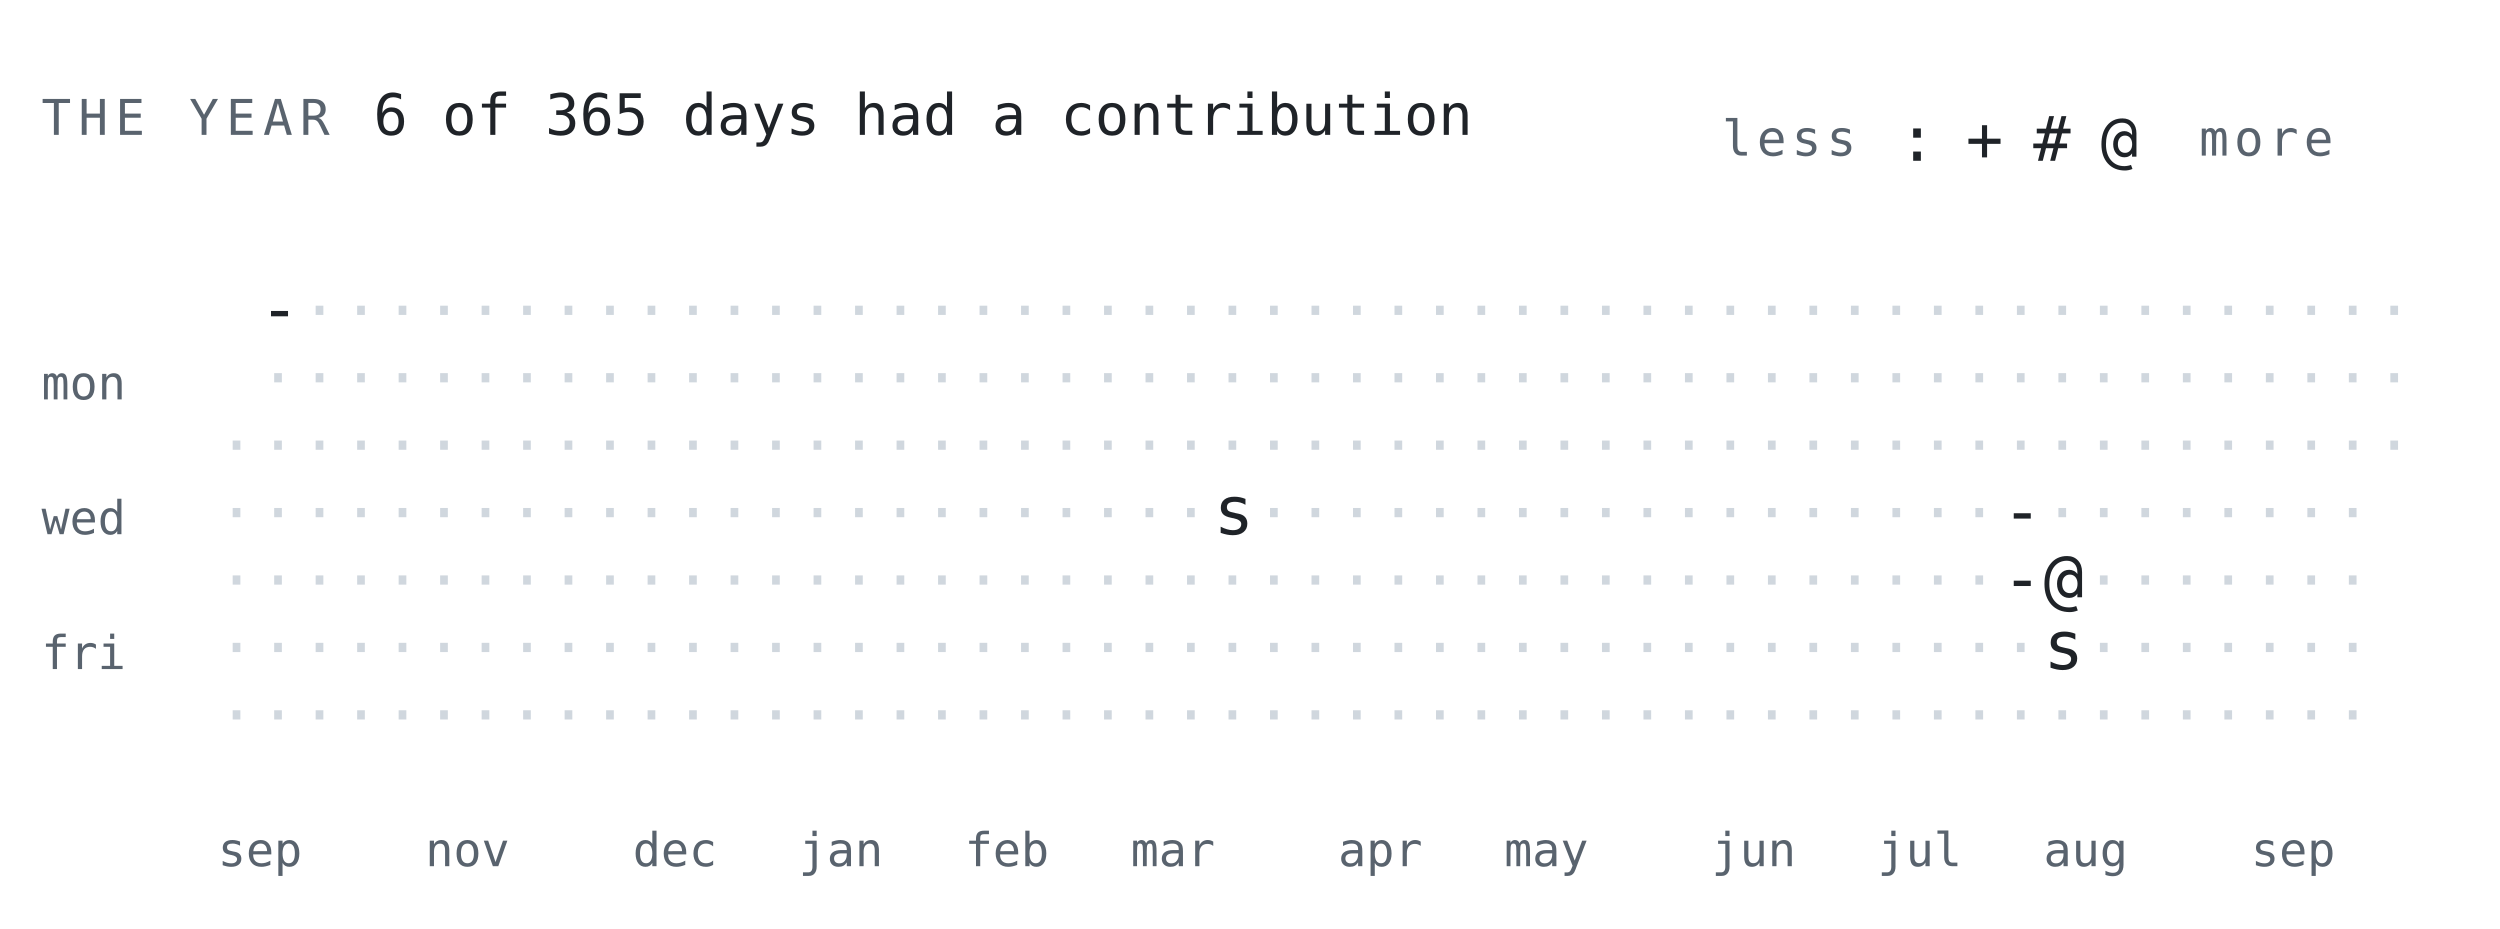
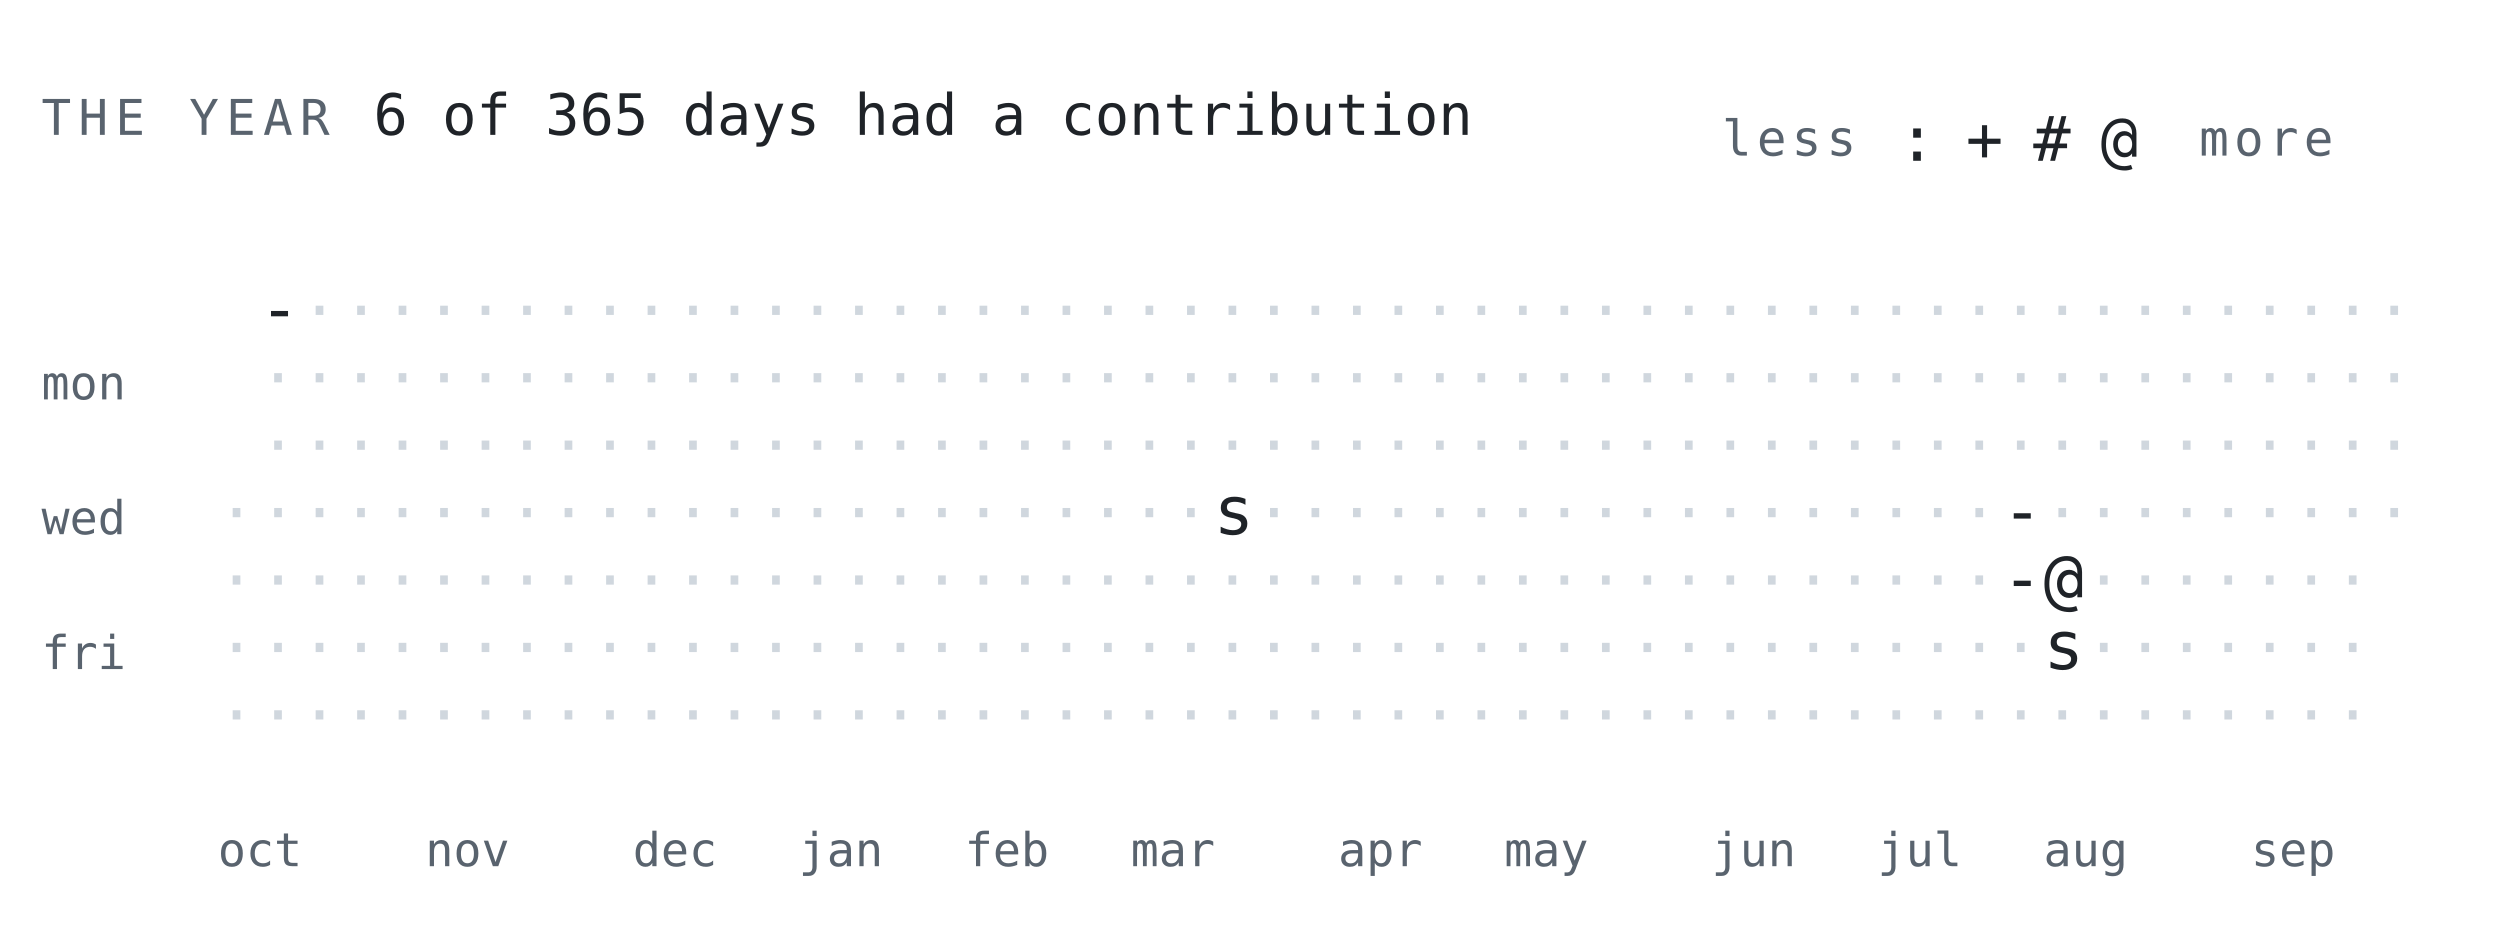
<svg xmlns="http://www.w3.org/2000/svg" viewBox="0 0 482 179" width="482" font-family="'JetBrains Mono', ui-monospace, SFMono-Regular, monospace">
  <style>
  .s{fill:#1f2328}  .m{fill:#59636e}  .t{fill:#d0d7de}
  .stk{stroke:#1f2328}  .trk{fill:#eaeef2}
  @media(prefers-color-scheme:dark){
    .s{fill:#e6edf3} .m{fill:#7d8590} .t{fill:#30363d}
    .stk{stroke:#e6edf3} .trk{fill:#21262d}
  }
</style>
  <rect fill="none" width="482" height="179" />
  <text class="m" x="8" y="26" font-size="9.5" letter-spacing="1.4">THE YEAR</text>
  <text class="s" x="72" y="26" font-size="11">6 of 365 days had a contribution</text>
  <text class="m" x="332" y="30" font-size="9.5" letter-spacing="1">less</text>
  <text class="s" x="366" y="31" font-size="12">:</text>
  <text class="s" x="379" y="31" font-size="12">+</text>
  <text class="s" x="392" y="31" font-size="12">#</text>
  <text class="s" x="405" y="31" font-size="12">@</text>
  <text class="m" x="424" y="30" font-size="9.5" letter-spacing="1">more</text>
-   <text class="t" x="42.0" y="90.0" font-size="12" xml:space="preserve">·</text>
  <text class="t" x="42.0" y="103.0" font-size="12" xml:space="preserve">·</text>
  <text class="t" x="42.0" y="116.0" font-size="12" xml:space="preserve">·</text>
  <text class="t" x="42.0" y="129.0" font-size="12" xml:space="preserve">·</text>
  <text class="t" x="42.0" y="142.0" font-size="12" xml:space="preserve">·</text>
  <text class="s" x="50.0" y="64.0" font-size="12.9" xml:space="preserve">-</text>
  <text class="t" x="50.0" y="77.0" font-size="12" xml:space="preserve">·</text>
  <text class="t" x="50.0" y="90.0" font-size="12" xml:space="preserve">·</text>
  <text class="t" x="50.0" y="103.0" font-size="12" xml:space="preserve">·</text>
  <text class="t" x="50.0" y="116.0" font-size="12" xml:space="preserve">·</text>
  <text class="t" x="50.0" y="129.0" font-size="12" xml:space="preserve">·</text>
  <text class="t" x="50.0" y="142.0" font-size="12" xml:space="preserve">·</text>
  <text class="t" x="58.0" y="64.0" font-size="12" xml:space="preserve">·</text>
  <text class="t" x="58.0" y="77.0" font-size="12" xml:space="preserve">·</text>
  <text class="t" x="58.0" y="90.0" font-size="12" xml:space="preserve">·</text>
  <text class="t" x="58.0" y="103.0" font-size="12" xml:space="preserve">·</text>
  <text class="t" x="58.0" y="116.0" font-size="12" xml:space="preserve">·</text>
  <text class="t" x="58.0" y="129.0" font-size="12" xml:space="preserve">·</text>
  <text class="t" x="58.0" y="142.0" font-size="12" xml:space="preserve">·</text>
  <text class="t" x="66.0" y="64.0" font-size="12" xml:space="preserve">·</text>
  <text class="t" x="66.0" y="77.0" font-size="12" xml:space="preserve">·</text>
  <text class="t" x="66.0" y="90.0" font-size="12" xml:space="preserve">·</text>
  <text class="t" x="66.0" y="103.0" font-size="12" xml:space="preserve">·</text>
  <text class="t" x="66.0" y="116.0" font-size="12" xml:space="preserve">·</text>
  <text class="t" x="66.0" y="129.0" font-size="12" xml:space="preserve">·</text>
  <text class="t" x="66.0" y="142.0" font-size="12" xml:space="preserve">·</text>
  <text class="t" x="74.0" y="64.0" font-size="12" xml:space="preserve">·</text>
  <text class="t" x="74.0" y="77.0" font-size="12" xml:space="preserve">·</text>
  <text class="t" x="74.0" y="90.0" font-size="12" xml:space="preserve">·</text>
  <text class="t" x="74.0" y="103.0" font-size="12" xml:space="preserve">·</text>
  <text class="t" x="74.0" y="116.0" font-size="12" xml:space="preserve">·</text>
  <text class="t" x="74.0" y="129.0" font-size="12" xml:space="preserve">·</text>
  <text class="t" x="74.0" y="142.0" font-size="12" xml:space="preserve">·</text>
  <text class="t" x="82.0" y="64.0" font-size="12" xml:space="preserve">·</text>
  <text class="t" x="82.0" y="77.0" font-size="12" xml:space="preserve">·</text>
  <text class="t" x="82.0" y="90.0" font-size="12" xml:space="preserve">·</text>
  <text class="t" x="82.0" y="103.0" font-size="12" xml:space="preserve">·</text>
  <text class="t" x="82.0" y="116.0" font-size="12" xml:space="preserve">·</text>
  <text class="t" x="82.0" y="129.0" font-size="12" xml:space="preserve">·</text>
  <text class="t" x="82.0" y="142.0" font-size="12" xml:space="preserve">·</text>
  <text class="t" x="90.0" y="64.0" font-size="12" xml:space="preserve">·</text>
  <text class="t" x="90.0" y="77.0" font-size="12" xml:space="preserve">·</text>
  <text class="t" x="90.0" y="90.0" font-size="12" xml:space="preserve">·</text>
  <text class="t" x="90.0" y="103.0" font-size="12" xml:space="preserve">·</text>
  <text class="t" x="90.0" y="116.0" font-size="12" xml:space="preserve">·</text>
  <text class="t" x="90.0" y="129.0" font-size="12" xml:space="preserve">·</text>
  <text class="t" x="90.0" y="142.0" font-size="12" xml:space="preserve">·</text>
  <text class="t" x="98.0" y="64.0" font-size="12" xml:space="preserve">·</text>
  <text class="t" x="98.0" y="77.0" font-size="12" xml:space="preserve">·</text>
  <text class="t" x="98.0" y="90.0" font-size="12" xml:space="preserve">·</text>
  <text class="t" x="98.0" y="103.0" font-size="12" xml:space="preserve">·</text>
  <text class="t" x="98.0" y="116.0" font-size="12" xml:space="preserve">·</text>
  <text class="t" x="98.0" y="129.0" font-size="12" xml:space="preserve">·</text>
  <text class="t" x="98.0" y="142.0" font-size="12" xml:space="preserve">·</text>
  <text class="t" x="106.0" y="64.0" font-size="12" xml:space="preserve">·</text>
  <text class="t" x="106.0" y="77.0" font-size="12" xml:space="preserve">·</text>
  <text class="t" x="106.0" y="90.0" font-size="12" xml:space="preserve">·</text>
  <text class="t" x="106.0" y="103.0" font-size="12" xml:space="preserve">·</text>
  <text class="t" x="106.0" y="116.0" font-size="12" xml:space="preserve">·</text>
  <text class="t" x="106.0" y="129.0" font-size="12" xml:space="preserve">·</text>
  <text class="t" x="106.0" y="142.0" font-size="12" xml:space="preserve">·</text>
  <text class="t" x="114.0" y="64.0" font-size="12" xml:space="preserve">·</text>
  <text class="t" x="114.0" y="77.0" font-size="12" xml:space="preserve">·</text>
  <text class="t" x="114.0" y="90.0" font-size="12" xml:space="preserve">·</text>
  <text class="t" x="114.0" y="103.0" font-size="12" xml:space="preserve">·</text>
  <text class="t" x="114.0" y="116.0" font-size="12" xml:space="preserve">·</text>
  <text class="t" x="114.0" y="129.0" font-size="12" xml:space="preserve">·</text>
  <text class="t" x="114.0" y="142.0" font-size="12" xml:space="preserve">·</text>
  <text class="t" x="122.0" y="64.0" font-size="12" xml:space="preserve">·</text>
  <text class="t" x="122.0" y="77.0" font-size="12" xml:space="preserve">·</text>
  <text class="t" x="122.0" y="90.0" font-size="12" xml:space="preserve">·</text>
  <text class="t" x="122.0" y="103.0" font-size="12" xml:space="preserve">·</text>
  <text class="t" x="122.0" y="116.0" font-size="12" xml:space="preserve">·</text>
  <text class="t" x="122.0" y="129.0" font-size="12" xml:space="preserve">·</text>
  <text class="t" x="122.0" y="142.0" font-size="12" xml:space="preserve">·</text>
  <text class="t" x="130.0" y="64.0" font-size="12" xml:space="preserve">·</text>
  <text class="t" x="130.0" y="77.0" font-size="12" xml:space="preserve">·</text>
  <text class="t" x="130.0" y="90.0" font-size="12" xml:space="preserve">·</text>
  <text class="t" x="130.0" y="103.0" font-size="12" xml:space="preserve">·</text>
  <text class="t" x="130.0" y="116.0" font-size="12" xml:space="preserve">·</text>
  <text class="t" x="130.0" y="129.0" font-size="12" xml:space="preserve">·</text>
  <text class="t" x="130.0" y="142.0" font-size="12" xml:space="preserve">·</text>
  <text class="t" x="138.0" y="64.0" font-size="12" xml:space="preserve">·</text>
  <text class="t" x="138.0" y="77.0" font-size="12" xml:space="preserve">·</text>
  <text class="t" x="138.0" y="90.0" font-size="12" xml:space="preserve">·</text>
  <text class="t" x="138.0" y="103.0" font-size="12" xml:space="preserve">·</text>
  <text class="t" x="138.0" y="116.0" font-size="12" xml:space="preserve">·</text>
  <text class="t" x="138.0" y="129.0" font-size="12" xml:space="preserve">·</text>
  <text class="t" x="138.0" y="142.0" font-size="12" xml:space="preserve">·</text>
  <text class="t" x="146.0" y="64.0" font-size="12" xml:space="preserve">·</text>
  <text class="t" x="146.0" y="77.0" font-size="12" xml:space="preserve">·</text>
  <text class="t" x="146.0" y="90.0" font-size="12" xml:space="preserve">·</text>
  <text class="t" x="146.0" y="103.0" font-size="12" xml:space="preserve">·</text>
  <text class="t" x="146.0" y="116.0" font-size="12" xml:space="preserve">·</text>
  <text class="t" x="146.0" y="129.0" font-size="12" xml:space="preserve">·</text>
  <text class="t" x="146.0" y="142.0" font-size="12" xml:space="preserve">·</text>
  <text class="t" x="154.0" y="64.0" font-size="12" xml:space="preserve">·</text>
  <text class="t" x="154.0" y="77.0" font-size="12" xml:space="preserve">·</text>
  <text class="t" x="154.0" y="90.0" font-size="12" xml:space="preserve">·</text>
  <text class="t" x="154.0" y="103.0" font-size="12" xml:space="preserve">·</text>
  <text class="t" x="154.0" y="116.0" font-size="12" xml:space="preserve">·</text>
  <text class="t" x="154.0" y="129.0" font-size="12" xml:space="preserve">·</text>
  <text class="t" x="154.0" y="142.0" font-size="12" xml:space="preserve">·</text>
  <text class="t" x="162.0" y="64.0" font-size="12" xml:space="preserve">·</text>
  <text class="t" x="162.0" y="77.0" font-size="12" xml:space="preserve">·</text>
  <text class="t" x="162.0" y="90.0" font-size="12" xml:space="preserve">·</text>
  <text class="t" x="162.0" y="103.0" font-size="12" xml:space="preserve">·</text>
  <text class="t" x="162.0" y="116.0" font-size="12" xml:space="preserve">·</text>
  <text class="t" x="162.0" y="129.0" font-size="12" xml:space="preserve">·</text>
  <text class="t" x="162.0" y="142.0" font-size="12" xml:space="preserve">·</text>
  <text class="t" x="170.0" y="64.0" font-size="12" xml:space="preserve">·</text>
  <text class="t" x="170.0" y="77.0" font-size="12" xml:space="preserve">·</text>
  <text class="t" x="170.0" y="90.0" font-size="12" xml:space="preserve">·</text>
  <text class="t" x="170.0" y="103.0" font-size="12" xml:space="preserve">·</text>
  <text class="t" x="170.0" y="116.0" font-size="12" xml:space="preserve">·</text>
  <text class="t" x="170.0" y="129.0" font-size="12" xml:space="preserve">·</text>
  <text class="t" x="170.0" y="142.0" font-size="12" xml:space="preserve">·</text>
  <text class="t" x="178.0" y="64.0" font-size="12" xml:space="preserve">·</text>
  <text class="t" x="178.0" y="77.0" font-size="12" xml:space="preserve">·</text>
  <text class="t" x="178.0" y="90.0" font-size="12" xml:space="preserve">·</text>
  <text class="t" x="178.0" y="103.0" font-size="12" xml:space="preserve">·</text>
  <text class="t" x="178.0" y="116.0" font-size="12" xml:space="preserve">·</text>
  <text class="t" x="178.0" y="129.0" font-size="12" xml:space="preserve">·</text>
  <text class="t" x="178.0" y="142.0" font-size="12" xml:space="preserve">·</text>
  <text class="t" x="186.0" y="64.0" font-size="12" xml:space="preserve">·</text>
  <text class="t" x="186.0" y="77.0" font-size="12" xml:space="preserve">·</text>
  <text class="t" x="186.0" y="90.0" font-size="12" xml:space="preserve">·</text>
  <text class="t" x="186.0" y="103.0" font-size="12" xml:space="preserve">·</text>
  <text class="t" x="186.0" y="116.0" font-size="12" xml:space="preserve">·</text>
  <text class="t" x="186.0" y="129.0" font-size="12" xml:space="preserve">·</text>
  <text class="t" x="186.0" y="142.0" font-size="12" xml:space="preserve">·</text>
  <text class="t" x="194.0" y="64.0" font-size="12" xml:space="preserve">·</text>
  <text class="t" x="194.0" y="77.0" font-size="12" xml:space="preserve">·</text>
  <text class="t" x="194.0" y="90.0" font-size="12" xml:space="preserve">·</text>
  <text class="t" x="194.0" y="103.0" font-size="12" xml:space="preserve">·</text>
  <text class="t" x="194.0" y="116.0" font-size="12" xml:space="preserve">·</text>
  <text class="t" x="194.0" y="129.0" font-size="12" xml:space="preserve">·</text>
  <text class="t" x="194.0" y="142.0" font-size="12" xml:space="preserve">·</text>
  <text class="t" x="202.0" y="64.0" font-size="12" xml:space="preserve">·</text>
  <text class="t" x="202.0" y="77.0" font-size="12" xml:space="preserve">·</text>
  <text class="t" x="202.0" y="90.0" font-size="12" xml:space="preserve">·</text>
  <text class="t" x="202.0" y="103.0" font-size="12" xml:space="preserve">·</text>
  <text class="t" x="202.0" y="116.0" font-size="12" xml:space="preserve">·</text>
  <text class="t" x="202.0" y="129.0" font-size="12" xml:space="preserve">·</text>
  <text class="t" x="202.0" y="142.0" font-size="12" xml:space="preserve">·</text>
  <text class="t" x="210.0" y="64.0" font-size="12" xml:space="preserve">·</text>
  <text class="t" x="210.0" y="77.0" font-size="12" xml:space="preserve">·</text>
  <text class="t" x="210.0" y="90.0" font-size="12" xml:space="preserve">·</text>
  <text class="t" x="210.0" y="103.0" font-size="12" xml:space="preserve">·</text>
  <text class="t" x="210.0" y="116.0" font-size="12" xml:space="preserve">·</text>
  <text class="t" x="210.0" y="129.0" font-size="12" xml:space="preserve">·</text>
  <text class="t" x="210.0" y="142.0" font-size="12" xml:space="preserve">·</text>
  <text class="t" x="218.0" y="64.0" font-size="12" xml:space="preserve">·</text>
  <text class="t" x="218.0" y="77.0" font-size="12" xml:space="preserve">·</text>
  <text class="t" x="218.0" y="90.0" font-size="12" xml:space="preserve">·</text>
  <text class="t" x="218.0" y="103.0" font-size="12" xml:space="preserve">·</text>
  <text class="t" x="218.0" y="116.0" font-size="12" xml:space="preserve">·</text>
  <text class="t" x="218.0" y="129.0" font-size="12" xml:space="preserve">·</text>
  <text class="t" x="218.0" y="142.0" font-size="12" xml:space="preserve">·</text>
  <text class="t" x="226.0" y="64.0" font-size="12" xml:space="preserve">·</text>
  <text class="t" x="226.0" y="77.0" font-size="12" xml:space="preserve">·</text>
  <text class="t" x="226.0" y="90.0" font-size="12" xml:space="preserve">·</text>
  <text class="t" x="226.0" y="103.0" font-size="12" xml:space="preserve">·</text>
  <text class="t" x="226.0" y="116.0" font-size="12" xml:space="preserve">·</text>
  <text class="t" x="226.0" y="129.0" font-size="12" xml:space="preserve">·</text>
  <text class="t" x="226.0" y="142.0" font-size="12" xml:space="preserve">·</text>
  <text class="t" x="234.0" y="64.0" font-size="12" xml:space="preserve">·</text>
  <text class="t" x="234.0" y="77.0" font-size="12" xml:space="preserve">·</text>
  <text class="t" x="234.0" y="90.0" font-size="12" xml:space="preserve">·</text>
  <text class="s" x="234.0" y="103.0" font-size="12.9" xml:space="preserve">s</text>
  <text class="t" x="234.0" y="116.0" font-size="12" xml:space="preserve">·</text>
  <text class="t" x="234.0" y="129.0" font-size="12" xml:space="preserve">·</text>
  <text class="t" x="234.0" y="142.0" font-size="12" xml:space="preserve">·</text>
  <text class="t" x="242.0" y="64.0" font-size="12" xml:space="preserve">·</text>
  <text class="t" x="242.0" y="77.0" font-size="12" xml:space="preserve">·</text>
  <text class="t" x="242.0" y="90.0" font-size="12" xml:space="preserve">·</text>
  <text class="t" x="242.0" y="103.0" font-size="12" xml:space="preserve">·</text>
  <text class="t" x="242.0" y="116.0" font-size="12" xml:space="preserve">·</text>
  <text class="t" x="242.0" y="129.0" font-size="12" xml:space="preserve">·</text>
  <text class="t" x="242.0" y="142.0" font-size="12" xml:space="preserve">·</text>
  <text class="t" x="250.0" y="64.0" font-size="12" xml:space="preserve">·</text>
  <text class="t" x="250.0" y="77.0" font-size="12" xml:space="preserve">·</text>
  <text class="t" x="250.0" y="90.0" font-size="12" xml:space="preserve">·</text>
  <text class="t" x="250.0" y="103.0" font-size="12" xml:space="preserve">·</text>
  <text class="t" x="250.0" y="116.0" font-size="12" xml:space="preserve">·</text>
  <text class="t" x="250.0" y="129.0" font-size="12" xml:space="preserve">·</text>
  <text class="t" x="250.0" y="142.0" font-size="12" xml:space="preserve">·</text>
  <text class="t" x="258.0" y="64.0" font-size="12" xml:space="preserve">·</text>
  <text class="t" x="258.0" y="77.0" font-size="12" xml:space="preserve">·</text>
  <text class="t" x="258.0" y="90.0" font-size="12" xml:space="preserve">·</text>
  <text class="t" x="258.0" y="103.0" font-size="12" xml:space="preserve">·</text>
  <text class="t" x="258.0" y="116.0" font-size="12" xml:space="preserve">·</text>
  <text class="t" x="258.0" y="129.0" font-size="12" xml:space="preserve">·</text>
  <text class="t" x="258.0" y="142.0" font-size="12" xml:space="preserve">·</text>
  <text class="t" x="266.0" y="64.0" font-size="12" xml:space="preserve">·</text>
  <text class="t" x="266.0" y="77.0" font-size="12" xml:space="preserve">·</text>
  <text class="t" x="266.0" y="90.0" font-size="12" xml:space="preserve">·</text>
  <text class="t" x="266.0" y="103.0" font-size="12" xml:space="preserve">·</text>
  <text class="t" x="266.0" y="116.0" font-size="12" xml:space="preserve">·</text>
  <text class="t" x="266.0" y="129.0" font-size="12" xml:space="preserve">·</text>
  <text class="t" x="266.0" y="142.0" font-size="12" xml:space="preserve">·</text>
  <text class="t" x="274.0" y="64.0" font-size="12" xml:space="preserve">·</text>
  <text class="t" x="274.0" y="77.0" font-size="12" xml:space="preserve">·</text>
  <text class="t" x="274.0" y="90.0" font-size="12" xml:space="preserve">·</text>
  <text class="t" x="274.0" y="103.0" font-size="12" xml:space="preserve">·</text>
  <text class="t" x="274.0" y="116.0" font-size="12" xml:space="preserve">·</text>
  <text class="t" x="274.0" y="129.0" font-size="12" xml:space="preserve">·</text>
  <text class="t" x="274.0" y="142.0" font-size="12" xml:space="preserve">·</text>
  <text class="t" x="282.0" y="64.0" font-size="12" xml:space="preserve">·</text>
  <text class="t" x="282.0" y="77.0" font-size="12" xml:space="preserve">·</text>
  <text class="t" x="282.0" y="90.0" font-size="12" xml:space="preserve">·</text>
  <text class="t" x="282.0" y="103.0" font-size="12" xml:space="preserve">·</text>
  <text class="t" x="282.0" y="116.0" font-size="12" xml:space="preserve">·</text>
  <text class="t" x="282.0" y="129.0" font-size="12" xml:space="preserve">·</text>
  <text class="t" x="282.0" y="142.0" font-size="12" xml:space="preserve">·</text>
  <text class="t" x="290.0" y="64.0" font-size="12" xml:space="preserve">·</text>
  <text class="t" x="290.0" y="77.0" font-size="12" xml:space="preserve">·</text>
  <text class="t" x="290.0" y="90.0" font-size="12" xml:space="preserve">·</text>
  <text class="t" x="290.0" y="103.0" font-size="12" xml:space="preserve">·</text>
  <text class="t" x="290.0" y="116.0" font-size="12" xml:space="preserve">·</text>
  <text class="t" x="290.0" y="129.0" font-size="12" xml:space="preserve">·</text>
  <text class="t" x="290.0" y="142.0" font-size="12" xml:space="preserve">·</text>
  <text class="t" x="298.0" y="64.0" font-size="12" xml:space="preserve">·</text>
  <text class="t" x="298.0" y="77.0" font-size="12" xml:space="preserve">·</text>
  <text class="t" x="298.0" y="90.0" font-size="12" xml:space="preserve">·</text>
  <text class="t" x="298.0" y="103.0" font-size="12" xml:space="preserve">·</text>
  <text class="t" x="298.0" y="116.0" font-size="12" xml:space="preserve">·</text>
  <text class="t" x="298.0" y="129.0" font-size="12" xml:space="preserve">·</text>
  <text class="t" x="298.0" y="142.0" font-size="12" xml:space="preserve">·</text>
  <text class="t" x="306.0" y="64.0" font-size="12" xml:space="preserve">·</text>
  <text class="t" x="306.0" y="77.0" font-size="12" xml:space="preserve">·</text>
  <text class="t" x="306.0" y="90.0" font-size="12" xml:space="preserve">·</text>
  <text class="t" x="306.0" y="103.0" font-size="12" xml:space="preserve">·</text>
  <text class="t" x="306.0" y="116.0" font-size="12" xml:space="preserve">·</text>
  <text class="t" x="306.0" y="129.0" font-size="12" xml:space="preserve">·</text>
  <text class="t" x="306.0" y="142.0" font-size="12" xml:space="preserve">·</text>
  <text class="t" x="314.0" y="64.0" font-size="12" xml:space="preserve">·</text>
  <text class="t" x="314.0" y="77.0" font-size="12" xml:space="preserve">·</text>
  <text class="t" x="314.0" y="90.0" font-size="12" xml:space="preserve">·</text>
  <text class="t" x="314.0" y="103.0" font-size="12" xml:space="preserve">·</text>
  <text class="t" x="314.0" y="116.0" font-size="12" xml:space="preserve">·</text>
  <text class="t" x="314.0" y="129.0" font-size="12" xml:space="preserve">·</text>
  <text class="t" x="314.0" y="142.0" font-size="12" xml:space="preserve">·</text>
  <text class="t" x="322.0" y="64.0" font-size="12" xml:space="preserve">·</text>
  <text class="t" x="322.0" y="77.0" font-size="12" xml:space="preserve">·</text>
  <text class="t" x="322.0" y="90.0" font-size="12" xml:space="preserve">·</text>
  <text class="t" x="322.0" y="103.0" font-size="12" xml:space="preserve">·</text>
  <text class="t" x="322.0" y="116.0" font-size="12" xml:space="preserve">·</text>
  <text class="t" x="322.0" y="129.0" font-size="12" xml:space="preserve">·</text>
  <text class="t" x="322.0" y="142.0" font-size="12" xml:space="preserve">·</text>
  <text class="t" x="330.0" y="64.0" font-size="12" xml:space="preserve">·</text>
  <text class="t" x="330.0" y="77.0" font-size="12" xml:space="preserve">·</text>
  <text class="t" x="330.0" y="90.0" font-size="12" xml:space="preserve">·</text>
  <text class="t" x="330.0" y="103.0" font-size="12" xml:space="preserve">·</text>
  <text class="t" x="330.0" y="116.0" font-size="12" xml:space="preserve">·</text>
  <text class="t" x="330.0" y="129.0" font-size="12" xml:space="preserve">·</text>
  <text class="t" x="330.0" y="142.0" font-size="12" xml:space="preserve">·</text>
  <text class="t" x="338.0" y="64.0" font-size="12" xml:space="preserve">·</text>
  <text class="t" x="338.0" y="77.0" font-size="12" xml:space="preserve">·</text>
  <text class="t" x="338.0" y="90.0" font-size="12" xml:space="preserve">·</text>
  <text class="t" x="338.0" y="103.0" font-size="12" xml:space="preserve">·</text>
  <text class="t" x="338.0" y="116.0" font-size="12" xml:space="preserve">·</text>
  <text class="t" x="338.0" y="129.0" font-size="12" xml:space="preserve">·</text>
  <text class="t" x="338.0" y="142.0" font-size="12" xml:space="preserve">·</text>
  <text class="t" x="346.0" y="64.0" font-size="12" xml:space="preserve">·</text>
  <text class="t" x="346.0" y="77.0" font-size="12" xml:space="preserve">·</text>
  <text class="t" x="346.0" y="90.0" font-size="12" xml:space="preserve">·</text>
  <text class="t" x="346.0" y="103.0" font-size="12" xml:space="preserve">·</text>
  <text class="t" x="346.0" y="116.0" font-size="12" xml:space="preserve">·</text>
  <text class="t" x="346.0" y="129.0" font-size="12" xml:space="preserve">·</text>
  <text class="t" x="346.0" y="142.0" font-size="12" xml:space="preserve">·</text>
  <text class="t" x="354.0" y="64.0" font-size="12" xml:space="preserve">·</text>
  <text class="t" x="354.0" y="77.0" font-size="12" xml:space="preserve">·</text>
  <text class="t" x="354.0" y="90.0" font-size="12" xml:space="preserve">·</text>
  <text class="t" x="354.0" y="103.0" font-size="12" xml:space="preserve">·</text>
  <text class="t" x="354.0" y="116.0" font-size="12" xml:space="preserve">·</text>
  <text class="t" x="354.0" y="129.0" font-size="12" xml:space="preserve">·</text>
  <text class="t" x="354.0" y="142.0" font-size="12" xml:space="preserve">·</text>
  <text class="t" x="362.0" y="64.0" font-size="12" xml:space="preserve">·</text>
  <text class="t" x="362.0" y="77.0" font-size="12" xml:space="preserve">·</text>
  <text class="t" x="362.0" y="90.0" font-size="12" xml:space="preserve">·</text>
  <text class="t" x="362.0" y="103.0" font-size="12" xml:space="preserve">·</text>
  <text class="t" x="362.0" y="116.0" font-size="12" xml:space="preserve">·</text>
  <text class="t" x="362.0" y="129.0" font-size="12" xml:space="preserve">·</text>
  <text class="t" x="362.0" y="142.0" font-size="12" xml:space="preserve">·</text>
  <text class="t" x="370.0" y="64.0" font-size="12" xml:space="preserve">·</text>
  <text class="t" x="370.0" y="77.0" font-size="12" xml:space="preserve">·</text>
  <text class="t" x="370.0" y="90.0" font-size="12" xml:space="preserve">·</text>
  <text class="t" x="370.0" y="103.0" font-size="12" xml:space="preserve">·</text>
  <text class="t" x="370.0" y="116.0" font-size="12" xml:space="preserve">·</text>
  <text class="t" x="370.0" y="129.0" font-size="12" xml:space="preserve">·</text>
  <text class="t" x="370.0" y="142.0" font-size="12" xml:space="preserve">·</text>
  <text class="t" x="378.0" y="64.0" font-size="12" xml:space="preserve">·</text>
  <text class="t" x="378.0" y="77.0" font-size="12" xml:space="preserve">·</text>
  <text class="t" x="378.0" y="90.0" font-size="12" xml:space="preserve">·</text>
  <text class="t" x="378.0" y="103.0" font-size="12" xml:space="preserve">·</text>
  <text class="t" x="378.0" y="116.0" font-size="12" xml:space="preserve">·</text>
  <text class="t" x="378.0" y="129.0" font-size="12" xml:space="preserve">·</text>
  <text class="t" x="378.0" y="142.0" font-size="12" xml:space="preserve">·</text>
  <text class="t" x="386.0" y="64.0" font-size="12" xml:space="preserve">·</text>
  <text class="t" x="386.0" y="77.0" font-size="12" xml:space="preserve">·</text>
  <text class="t" x="386.0" y="90.0" font-size="12" xml:space="preserve">·</text>
  <text class="s" x="386.0" y="103.0" font-size="12.9" xml:space="preserve">-</text>
  <text class="s" x="386.0" y="116.0" font-size="12.9" xml:space="preserve">-</text>
  <text class="t" x="386.0" y="129.0" font-size="12" xml:space="preserve">·</text>
  <text class="t" x="386.0" y="142.0" font-size="12" xml:space="preserve">·</text>
  <text class="t" x="394.0" y="64.0" font-size="12" xml:space="preserve">·</text>
  <text class="t" x="394.0" y="77.0" font-size="12" xml:space="preserve">·</text>
  <text class="t" x="394.0" y="90.0" font-size="12" xml:space="preserve">·</text>
  <text class="t" x="394.0" y="103.0" font-size="12" xml:space="preserve">·</text>
  <text class="s" x="394.0" y="116.0" font-size="12.9" xml:space="preserve">@</text>
  <text class="s" x="394.0" y="129.0" font-size="12.9" xml:space="preserve">s</text>
  <text class="t" x="394.0" y="142.0" font-size="12" xml:space="preserve">·</text>
  <text class="t" x="402.0" y="64.0" font-size="12" xml:space="preserve">·</text>
  <text class="t" x="402.0" y="77.0" font-size="12" xml:space="preserve">·</text>
  <text class="t" x="402.0" y="90.0" font-size="12" xml:space="preserve">·</text>
  <text class="t" x="402.0" y="103.0" font-size="12" xml:space="preserve">·</text>
  <text class="t" x="402.0" y="116.0" font-size="12" xml:space="preserve">·</text>
  <text class="t" x="402.0" y="129.0" font-size="12" xml:space="preserve">·</text>
  <text class="t" x="402.0" y="142.0" font-size="12" xml:space="preserve">·</text>
  <text class="t" x="410.0" y="64.0" font-size="12" xml:space="preserve">·</text>
  <text class="t" x="410.0" y="77.0" font-size="12" xml:space="preserve">·</text>
  <text class="t" x="410.0" y="90.0" font-size="12" xml:space="preserve">·</text>
  <text class="t" x="410.0" y="103.0" font-size="12" xml:space="preserve">·</text>
  <text class="t" x="410.0" y="116.0" font-size="12" xml:space="preserve">·</text>
  <text class="t" x="410.0" y="129.0" font-size="12" xml:space="preserve">·</text>
  <text class="t" x="410.0" y="142.0" font-size="12" xml:space="preserve">·</text>
  <text class="t" x="418.0" y="64.0" font-size="12" xml:space="preserve">·</text>
  <text class="t" x="418.0" y="77.0" font-size="12" xml:space="preserve">·</text>
  <text class="t" x="418.0" y="90.0" font-size="12" xml:space="preserve">·</text>
  <text class="t" x="418.0" y="103.0" font-size="12" xml:space="preserve">·</text>
  <text class="t" x="418.0" y="116.0" font-size="12" xml:space="preserve">·</text>
  <text class="t" x="418.0" y="129.0" font-size="12" xml:space="preserve">·</text>
  <text class="t" x="418.0" y="142.0" font-size="12" xml:space="preserve">·</text>
  <text class="t" x="426.0" y="64.0" font-size="12" xml:space="preserve">·</text>
  <text class="t" x="426.0" y="77.0" font-size="12" xml:space="preserve">·</text>
  <text class="t" x="426.0" y="90.0" font-size="12" xml:space="preserve">·</text>
  <text class="t" x="426.0" y="103.0" font-size="12" xml:space="preserve">·</text>
  <text class="t" x="426.0" y="116.0" font-size="12" xml:space="preserve">·</text>
  <text class="t" x="426.0" y="129.0" font-size="12" xml:space="preserve">·</text>
  <text class="t" x="426.0" y="142.0" font-size="12" xml:space="preserve">·</text>
  <text class="t" x="434.0" y="64.0" font-size="12" xml:space="preserve">·</text>
  <text class="t" x="434.0" y="77.0" font-size="12" xml:space="preserve">·</text>
  <text class="t" x="434.0" y="90.0" font-size="12" xml:space="preserve">·</text>
  <text class="t" x="434.0" y="103.0" font-size="12" xml:space="preserve">·</text>
  <text class="t" x="434.0" y="116.0" font-size="12" xml:space="preserve">·</text>
  <text class="t" x="434.0" y="129.0" font-size="12" xml:space="preserve">·</text>
  <text class="t" x="434.0" y="142.0" font-size="12" xml:space="preserve">·</text>
  <text class="t" x="442.0" y="64.0" font-size="12" xml:space="preserve">·</text>
  <text class="t" x="442.0" y="77.0" font-size="12" xml:space="preserve">·</text>
  <text class="t" x="442.0" y="90.0" font-size="12" xml:space="preserve">·</text>
  <text class="t" x="442.0" y="103.0" font-size="12" xml:space="preserve">·</text>
  <text class="t" x="442.0" y="116.0" font-size="12" xml:space="preserve">·</text>
  <text class="t" x="442.0" y="129.0" font-size="12" xml:space="preserve">·</text>
  <text class="t" x="442.0" y="142.0" font-size="12" xml:space="preserve">·</text>
  <text class="t" x="450.0" y="64.0" font-size="12" xml:space="preserve">·</text>
  <text class="t" x="450.0" y="77.0" font-size="12" xml:space="preserve">·</text>
  <text class="t" x="450.0" y="90.0" font-size="12" xml:space="preserve">·</text>
  <text class="t" x="450.0" y="103.0" font-size="12" xml:space="preserve">·</text>
  <text class="t" x="450.0" y="116.0" font-size="12" xml:space="preserve">·</text>
  <text class="t" x="450.0" y="129.0" font-size="12" xml:space="preserve">·</text>
  <text class="t" x="450.0" y="142.0" font-size="12" xml:space="preserve">·</text>
  <text class="t" x="458.0" y="64.0" font-size="12" xml:space="preserve">·</text>
  <text class="t" x="458.0" y="77.0" font-size="12" xml:space="preserve">·</text>
  <text class="t" x="458.0" y="90.0" font-size="12" xml:space="preserve">·</text>
+   <text class="t" x="458.0" y="103.0" font-size="12" xml:space="preserve">·</text>
  <text class="m" x="8" y="77.0" font-size="9">mon</text>
  <text class="m" x="8" y="103.0" font-size="9">wed</text>
  <text class="m" x="8" y="129.0" font-size="9">fri</text>
-   <text class="m" x="42.0" y="167.0" font-size="9">sep</text>
+   <text class="m" x="42.0" y="167.0" font-size="9">oct</text>
  <text class="m" x="82.0" y="167.0" font-size="9">nov</text>
  <text class="m" x="122.0" y="167.0" font-size="9">dec</text>
  <text class="m" x="154.0" y="167.0" font-size="9">jan</text>
  <text class="m" x="186.0" y="167.0" font-size="9">feb</text>
  <text class="m" x="218.0" y="167.0" font-size="9">mar</text>
  <text class="m" x="258.0" y="167.0" font-size="9">apr</text>
  <text class="m" x="290.0" y="167.0" font-size="9">may</text>
  <text class="m" x="330.0" y="167.0" font-size="9">jun</text>
  <text class="m" x="362.0" y="167.0" font-size="9">jul</text>
  <text class="m" x="394.0" y="167.0" font-size="9">aug</text>
  <text class="m" x="434.0" y="167.0" font-size="9">sep</text>
</svg>
